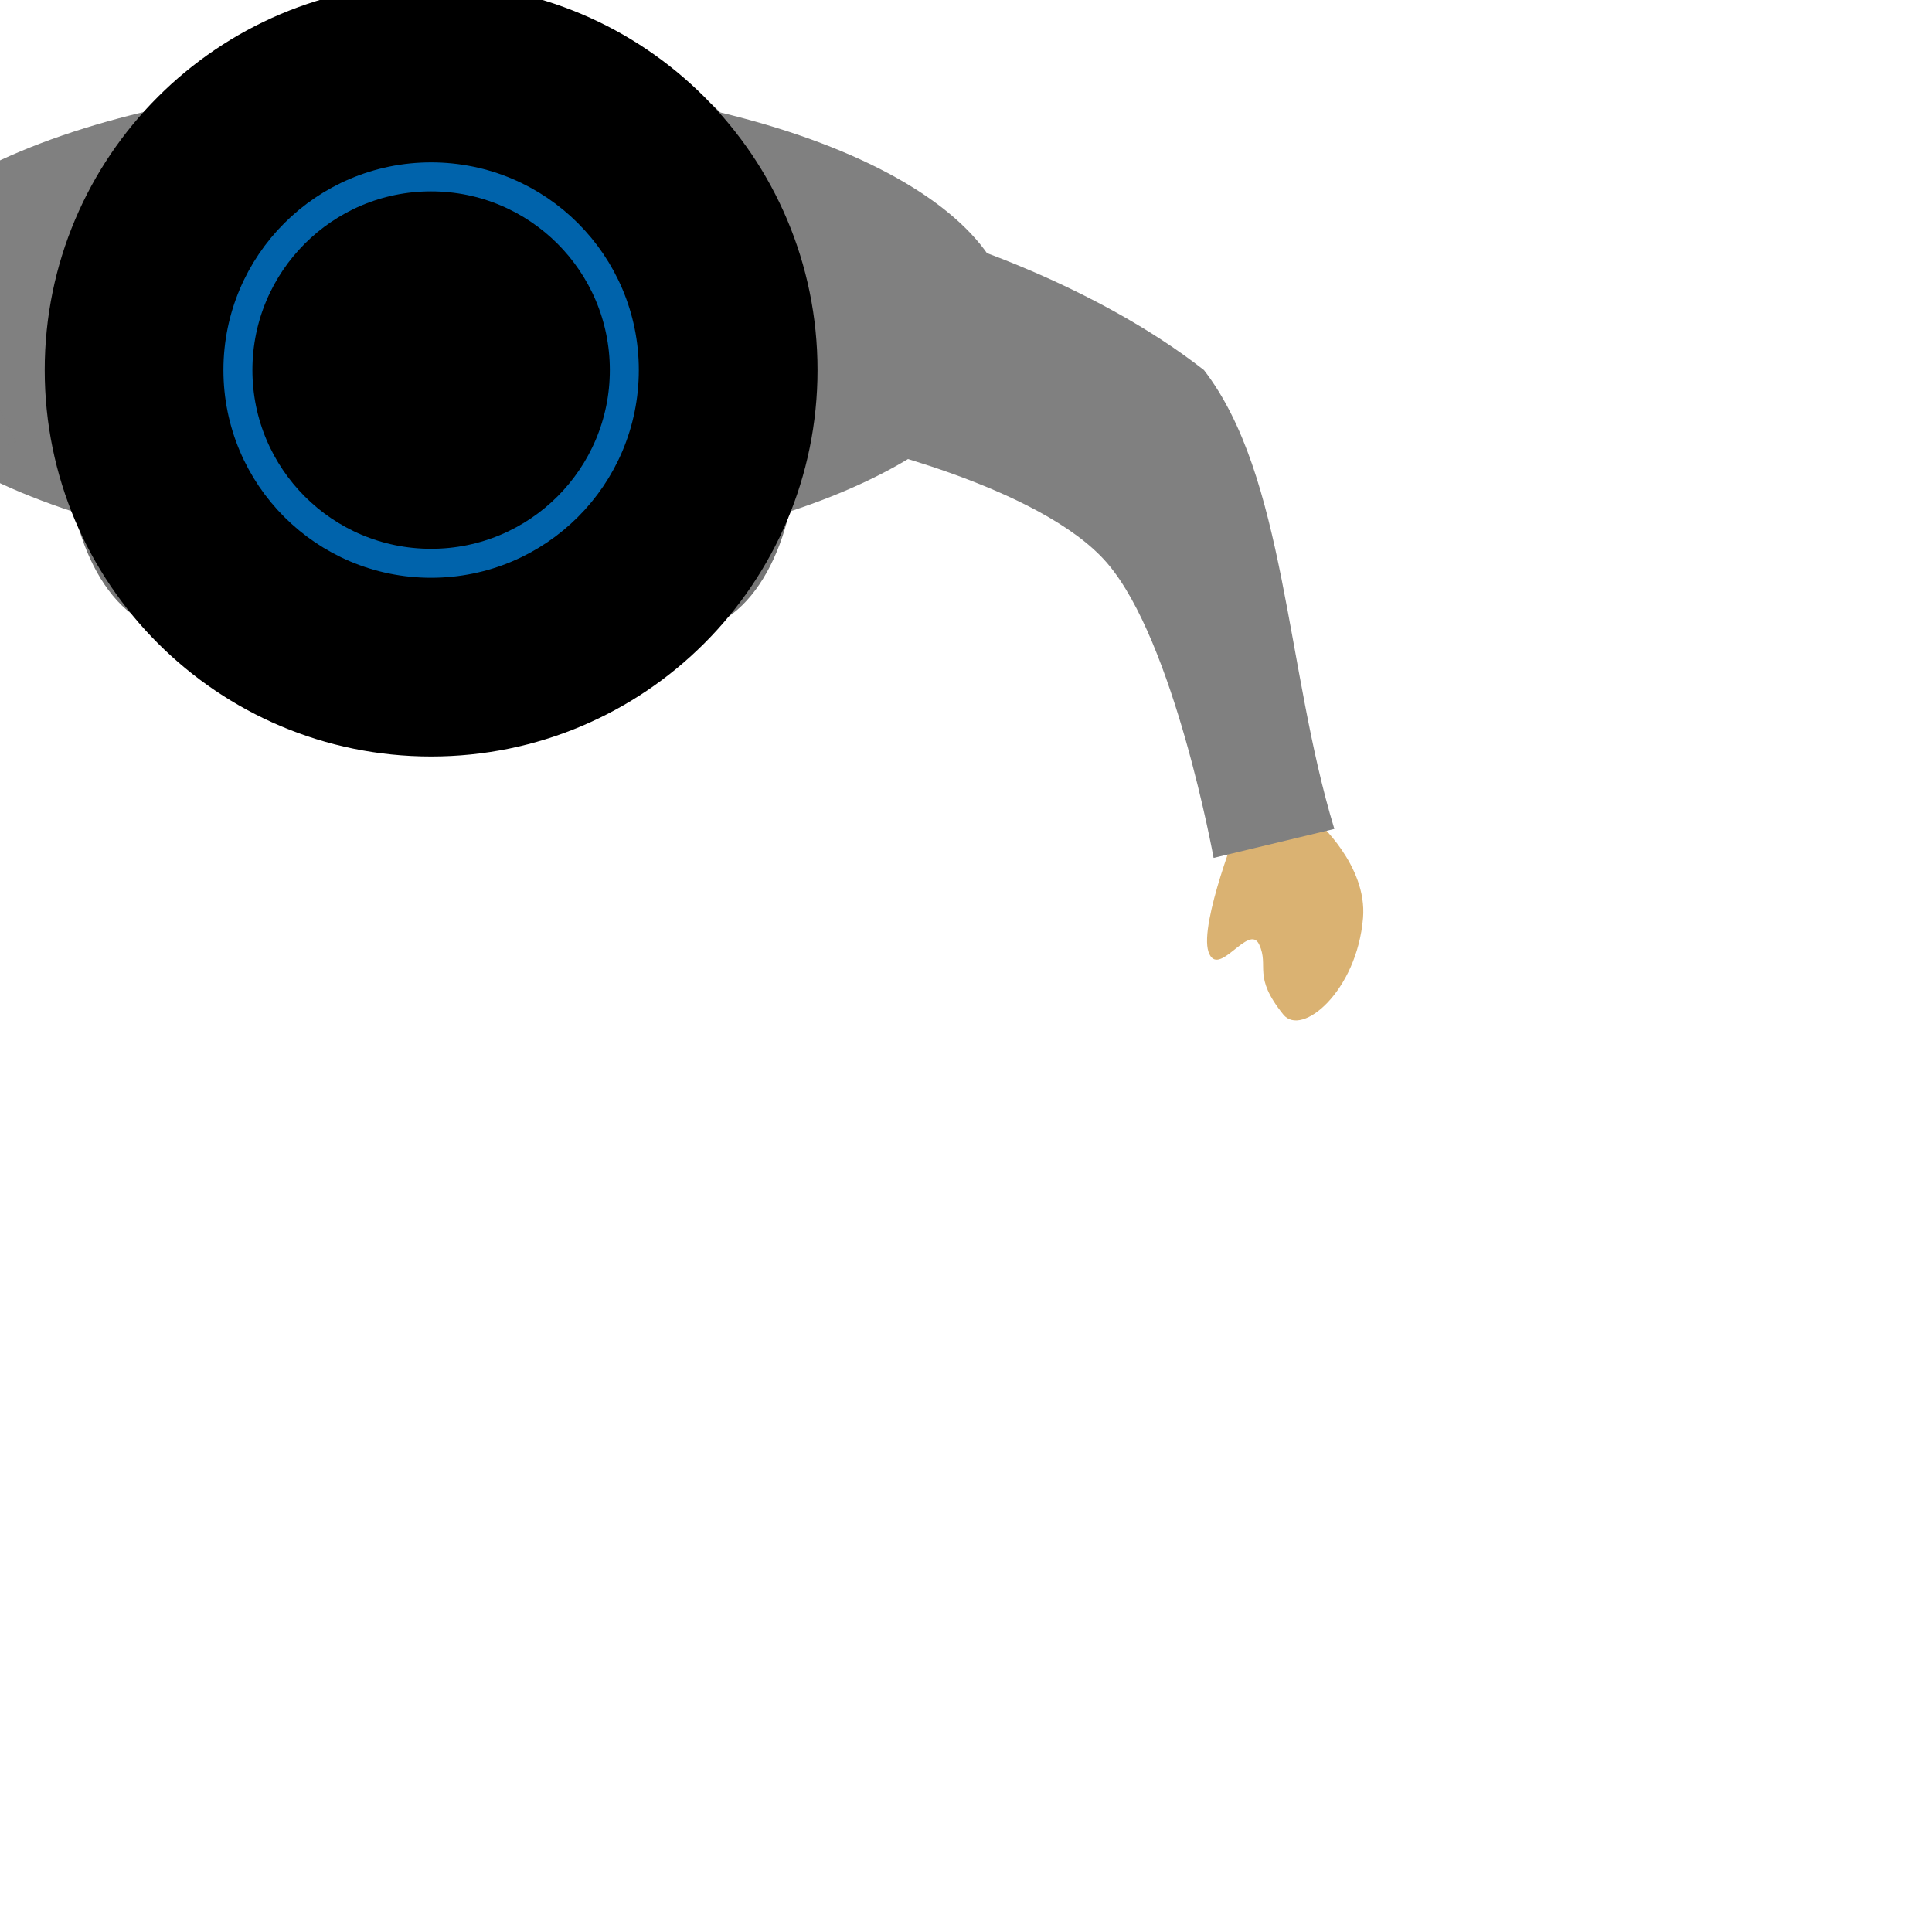
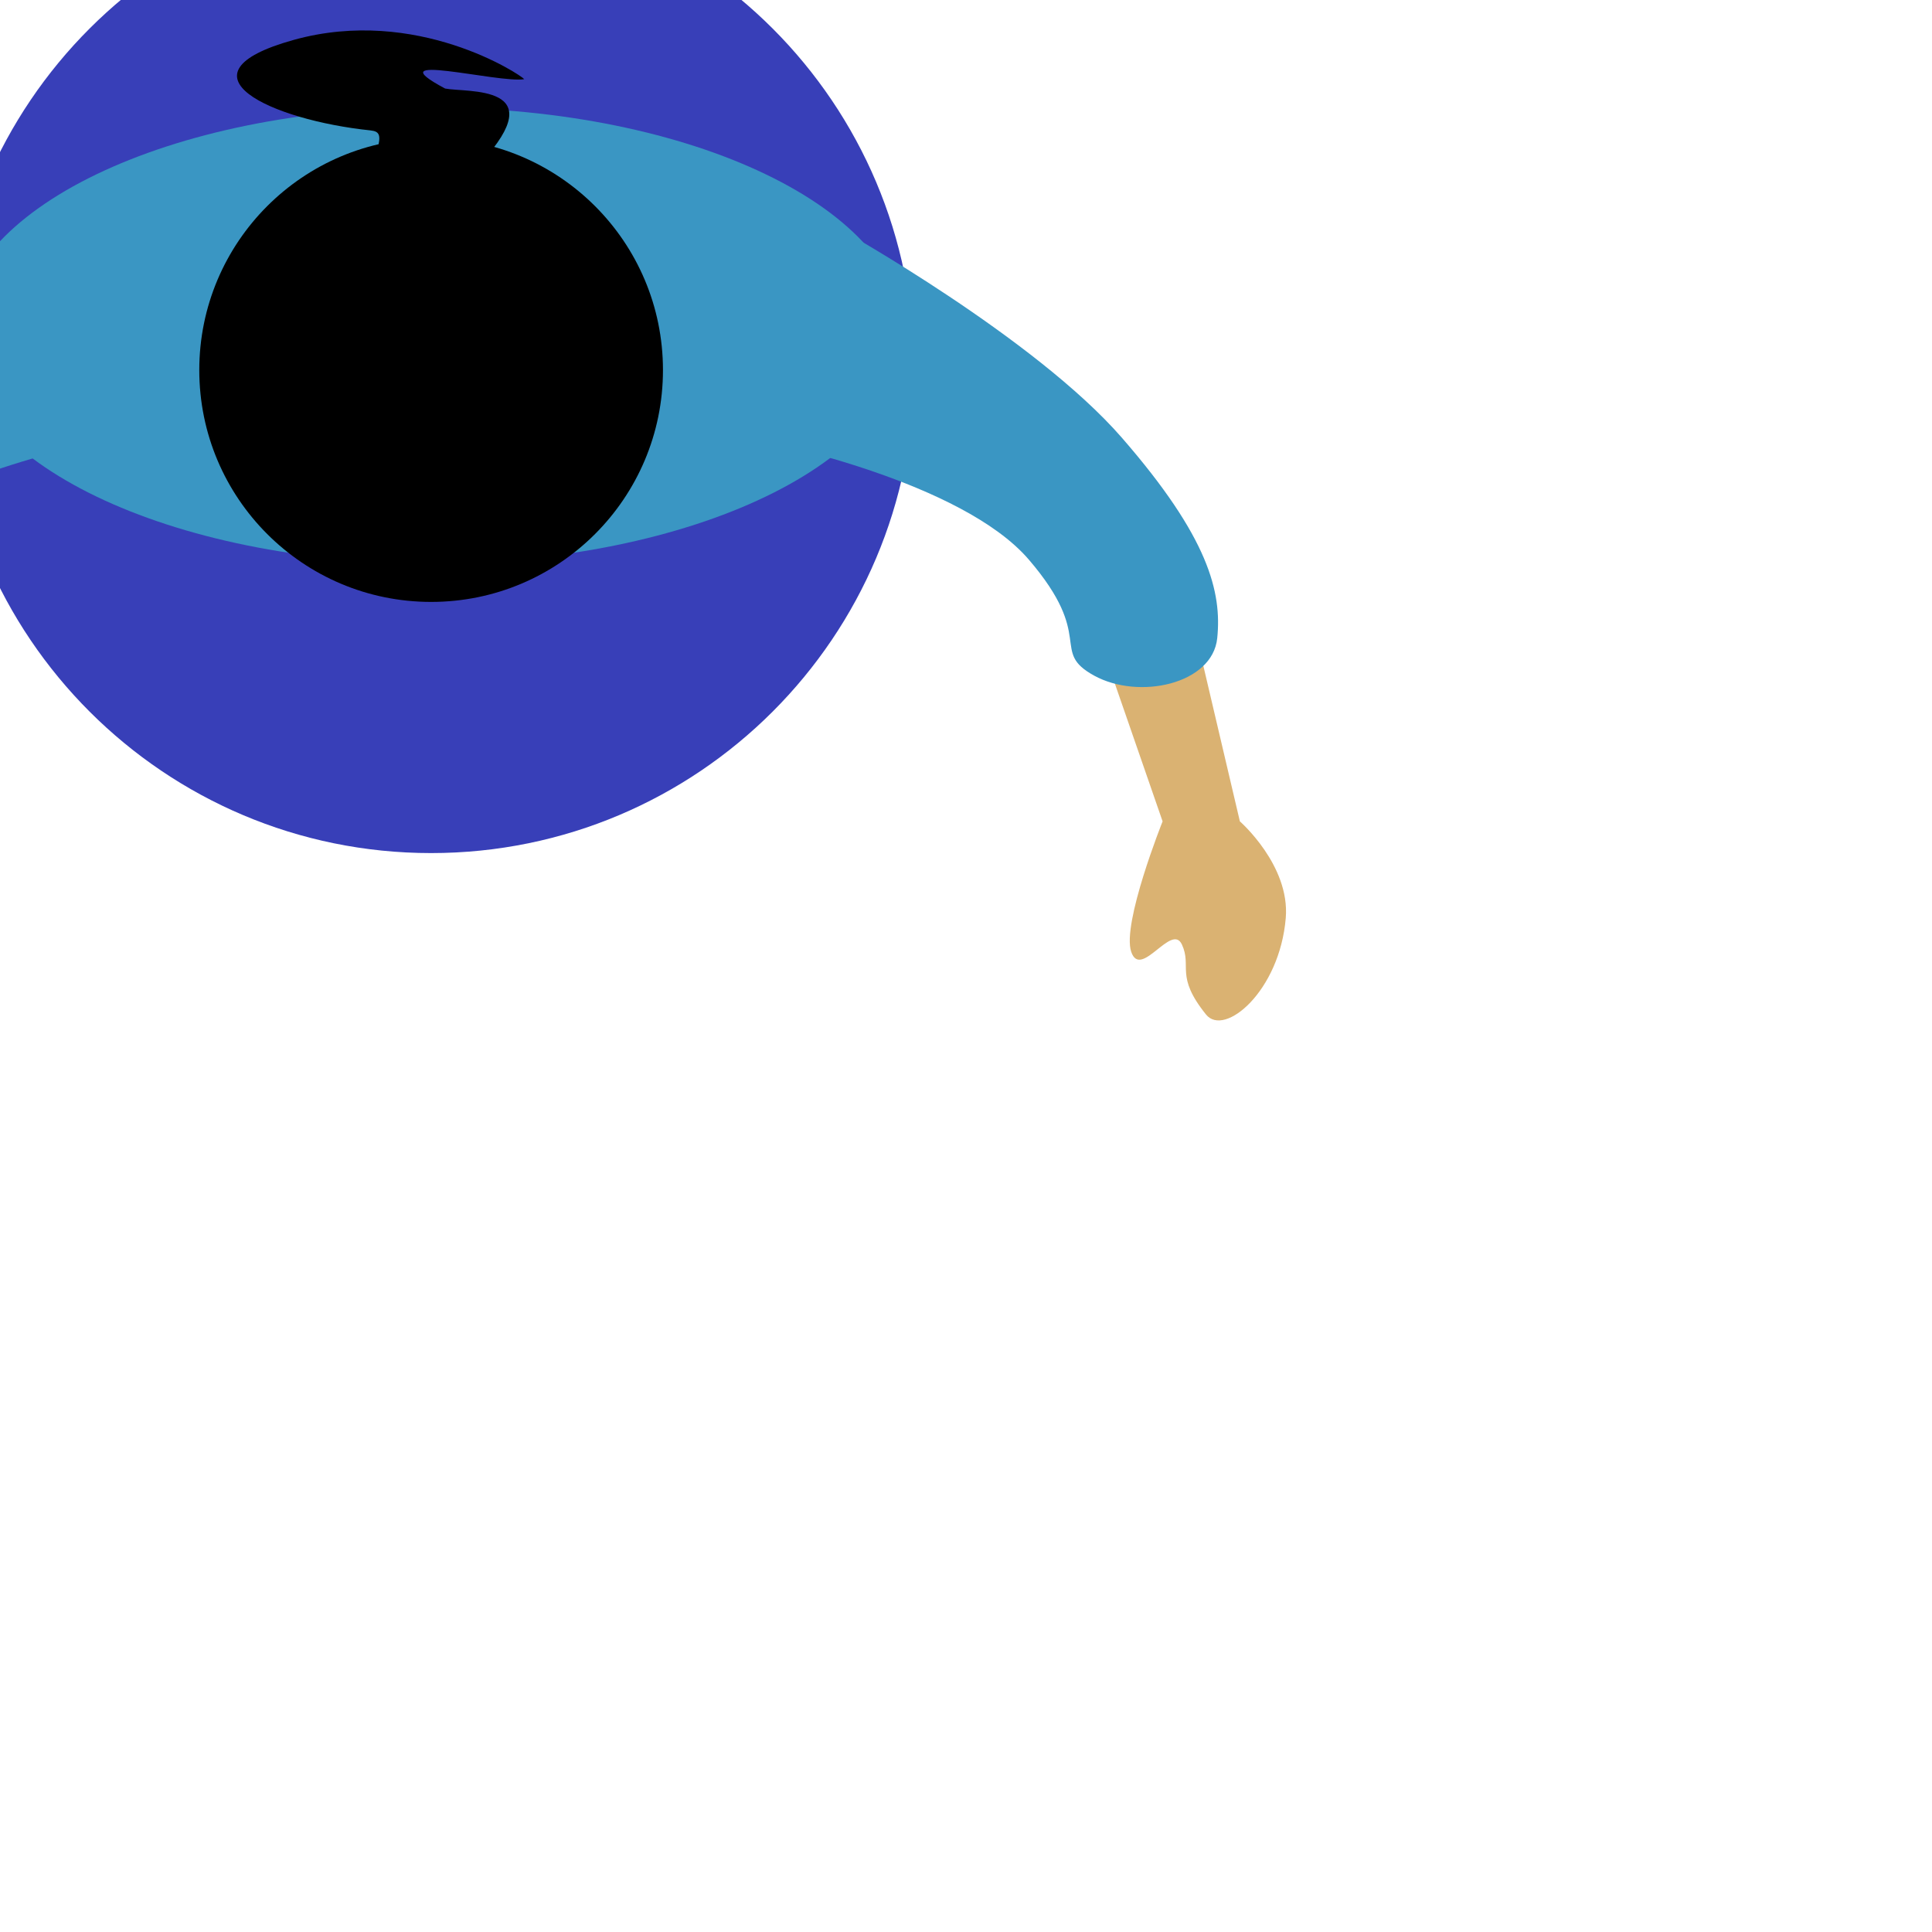
<svg xmlns="http://www.w3.org/2000/svg" width="100" height="100" viewBox="0 0 100 100" id="svg3431" version="1.1">
  <defs id="defs3433">
    <marker orient="auto" refY="0.0" refX="0.0" id="Arrow1Lend" style="overflow:visible;">
      <path id="path4359" d="M 0.0,0.0 L 5.0,-5.0 L -12.5,0.0 L 5.0,5.0 L 0.0,0.0 z " style="fill-rule:evenodd;stroke:#000000;stroke-width:1.0pt;" transform="scale(0.8) rotate(180) translate(12.5,0)" />
    </marker>
    <marker orient="auto" refY="0.0" refX="0.0" id="Arrow1Lstart" style="overflow:visible">
      <path id="path4356" d="M 0.0,0.0 L 5.0,-5.0 L -12.5,0.0 L 5.0,5.0 L 0.0,0.0 z " style="fill-rule:evenodd;stroke:#000000;stroke-width:1.0pt" transform="scale(0.8) translate(12.5,0)" />
    </marker>
  </defs>
-   <g id="man" transform="translate(-28.70711,-9.292894)">
+   <g id="man" transform="translate(-28.70711,-9.292894)" display="none" style="display:none">
    <g id="g4765" class="bottom">
      <g id="g4819" class="leg leg--right">
        <ellipse transform="scale(1,-1)" ry="9" rx="5" cy="-23.445" cx="39.162" id="ellipse4342" style="fill:#af7d24;fill-opacity:1;stroke:#323232;stroke-width:1.5;stroke-miterlimit:4;stroke-dasharray:none;stroke-opacity:0.671" />
        <ellipse transform="scale(1,-1)" style="fill:#af7d24;fill-opacity:1;stroke:#323232;stroke-width:1.5;stroke-miterlimit:4;stroke-dasharray:none;stroke-opacity:0.671" id="path4313" cx="37.912" cy="-32.173" rx="5" ry="9" />
        <path style="fill:#4c4c4c;fill-opacity:1;fill-rule:evenodd;stroke:none;stroke-width:1px;stroke-linecap:butt;stroke-linejoin:miter;stroke-opacity:1" d="m 29.537,31.673 c -0.625,-4.014 1.78,-12.317 4,-14 2.22,-1.683 10.087,-1.437 11.625,1.625 1.489,2.964 2.023,9.271 1,14.375 -0.963,3.927 -16,2.014 -16.625,-2 z" id="path4315" />
      </g>
      <g id="g4835" class="leg leg--left">
        <ellipse style="fill:#af7d24;fill-opacity:1;stroke:#323232;stroke-width:1.5;stroke-miterlimit:4;stroke-dasharray:none;stroke-opacity:0.671" id="ellipse4826" cx="-62.964" cy="-23.445" rx="5" ry="9" transform="scale(-1,-1)" />
        <ellipse ry="9" rx="5" cy="-32.173" cx="-64.214" id="ellipse4828" style="fill:#af7d24;fill-opacity:1;stroke:#323232;stroke-width:1.5;stroke-miterlimit:4;stroke-dasharray:none;stroke-opacity:0.671" transform="scale(-1,-1)" />
        <path id="path4830" d="m 72.589,31.673 c 0.625,-4.014 -1.78,-12.317 -4,-14 -2.22,-1.683 -10.087,-1.437 -11.625,1.625 -1.489,2.964 -2.023,9.271 -1,14.375 0.963,3.927 16,2.014 16.625,-2 z" style="fill:#4c4c4c;fill-opacity:1;fill-rule:evenodd;stroke:none;stroke-width:1px;stroke-linecap:butt;stroke-linejoin:miter;stroke-opacity:1" />
      </g>
    </g>
    <g id="g4779" class="top">
      <ellipse transform="scale(1,-1)" ry="12.5" rx="30" cy="-25.948" cx="51.022" id="path4247" style="fill:#808080;stroke:none;stroke-opacity:0.671" />
      <g class="hands" id="g4757">
        <g id="g4749">
          <path id="path4307" d="m 5.162,51.807 c 0,0 -2.601,2.269 -2.375,5 0.314,3.789 3.172,6.181 4.125,5 1.62,-2.01 0.717,-2.473 1.25,-3.625 0.533,-1.153 2.133,1.832 2.625,0.375 0.492,-1.457 -1.625,-6.75 -1.625,-6.75 z" style="fill:#dab272;fill-opacity:1;fill-rule:evenodd;stroke:none;stroke-width:1px;stroke-linecap:butt;stroke-linejoin:miter;stroke-opacity:1" />
          <path id="path4249" d="m 24.272,21.698 c 0,0 -7.485,2.235 -13.25,6.75 -4.235,5.484 -4.235,15.485 -6.75,23.75 l 6.25,1.5 c 0,0 2.024,-11.195 5.5,-15.25 3.476,-4.055 13.5,-6.25 13.5,-6.25 z" style="fill:#808080;fill-rule:evenodd;stroke:none;stroke-width:1px;stroke-linecap:butt;stroke-linejoin:miter;stroke-opacity:0.671" />
        </g>
        <g id="g4753">
          <path style="fill:#dab272;fill-opacity:1;fill-rule:evenodd;stroke:none;stroke-width:1px;stroke-linecap:butt;stroke-linejoin:miter;stroke-opacity:1" d="m 96.883,51.807 c 0,0 2.601,2.269 2.375,5 -0.314,3.789 -3.172,6.181 -4.125,5 -1.62,-2.01 -0.717,-2.473 -1.25,-3.625 -0.533,-1.153 -2.133,1.832 -2.625,0.375 -0.492,-1.457 1.625,-6.75 1.625,-6.75 z" id="path4309" />
          <path style="fill:#808080;fill-rule:evenodd;stroke:none;stroke-width:1px;stroke-linecap:butt;stroke-linejoin:miter;stroke-opacity:0.671" d="m 77.773,21.698 c 0,0 7.485,2.235 13.25,6.75 4.235,5.484 4.235,15.485 6.75,23.75 l -6.25,1.5 c 0,0 -2.024,-11.195 -5.5,-15.25 -3.476,-4.055 -13.5,-6.25 -13.5,-6.25 z" id="path4311" />
        </g>
      </g>
      <g class="head" id="g4775">
        <circle style="fill:#000000;stroke:none;stroke-opacity:1" id="path3443" cx="51.022" cy="-28.448" r="20" transform="scale(1,-1)" />
        <circle style="fill:#000000;stroke:#0094ff;stroke-width:1.5;stroke-miterlimit:4;stroke-dasharray:none;stroke-opacity:0.671" id="path3445" cx="51.022" cy="-28.448" r="10" transform="scale(1,-1)" />
      </g>
    </g>
  </g>
-   <g transform="translate(-28.70711,-9.292894)" id="woman" display="none" style="display:none">
+   <g transform="translate(-28.70711,-9.292894)" id="woman">
    <g id="g4717" class="bottom">
-       <g class="leg leg--left" transform="matrix(-1,0,0,-1,99.14893,1021.227)" id="g4709">
-         <ellipse style="fill:#d1d1d1;fill-opacity:1;stroke:#323232;stroke-width:1.292;stroke-miterlimit:4;stroke-dasharray:none;stroke-opacity:0.671" id="ellipse4711" cx="38.068" cy="993.187" rx="3.911" ry="8.53" />
-         <ellipse ry="8.53" rx="3.911" cy="1010.246" cx="38.51" id="ellipse4713" style="fill:#d1d1d1;fill-opacity:1;stroke:#323232;stroke-width:1.292;stroke-miterlimit:4;stroke-dasharray:none;stroke-opacity:0.671" />
+       <g id="g4849" class="leg leg--left">
+         <ellipse style="opacity:0.85;fill:#d1d1d1;fill-opacity:0.945;stroke:#323232;stroke-width:1.292;stroke-miterlimit:4;stroke-dasharray:none;stroke-opacity:0.671" id="ellipse4846" cx="-60.751" cy="-30.483" rx="3.911" ry="12" transform="scale(-1,-1)" />
      </g>
-       <g class="leg leg--right" id="g4665" transform="matrix(1,0,0,-1,3.036688,1039.669)">
-         <ellipse ry="8.53" rx="3.911" cy="993.187" cx="38.068" id="ellipse4669" style="fill:#d1d1d1;fill-opacity:1;stroke:#323232;stroke-width:1.292;stroke-miterlimit:4;stroke-dasharray:none;stroke-opacity:0.671" />
-         <ellipse style="fill:#d1d1d1;fill-opacity:1;stroke:#323232;stroke-width:1.292;stroke-miterlimit:4;stroke-dasharray:none;stroke-opacity:0.671" id="ellipse4707" cx="38.51" cy="1010.246" rx="3.911" ry="8.53" />
+       <g id="g4841" class="leg leg--right">
+         <ellipse transform="scale(1,-1)" ry="12" rx="3.911" cy="-30.483" cx="41.105" id="ellipse4669" style="opacity:0.85;fill:#d1d1d1;fill-opacity:0.945;stroke:#323232;stroke-width:1.292;stroke-miterlimit:4;stroke-dasharray:none;stroke-opacity:0.671" />
      </g>
-       <circle transform="scale(1,-1)" r="25" cy="-28.448" cx="51.022" id="circle4715" style="fill:#00017e;fill-opacity:1;stroke:none;stroke-width:1.5;stroke-miterlimit:4;stroke-dasharray:none;stroke-opacity:0.671" />
+       <circle transform="scale(1,-1)" r="25" cy="-28.448" cx="51.022" id="circle4715" style="fill:#383fb8;fill-opacity:1;stroke:none;stroke-width:1.5;stroke-miterlimit:4;stroke-dasharray:none;stroke-opacity:0.671" />
    </g>
    <g id="g4726" class="top">
      <ellipse cx="51.022" cy="-26.655" rx="24.5" ry="11.793" style="fill:#3a96c3;fill-opacity:1;stroke:none;stroke-opacity:0.671" id="ellipse4681" transform="scale(1,-1)" />
      <g id="g4745" class="head">
        <circle transform="scale(1,-1)" r="12" cy="-28.448" cx="51.022" id="circle4691" style="fill:#000000;fill-opacity:1;stroke:none;stroke-width:1.5;stroke-miterlimit:4;stroke-dasharray:none;stroke-opacity:0.671" />
        <path style="fill:#000000;fill-opacity:1;fill-rule:evenodd;stroke:none;stroke-width:1px;stroke-linecap:butt;stroke-linejoin:miter;stroke-opacity:1" d="m 47.092,21.081 c 1.046,-4.186 1.757,-4.938 0.795,-5.038 -5.122,-0.531 -10.341,-2.917 -3.977,-4.685 6.364,-1.768 11.737,1.797 11.932,2.033 -1.325,0.223 -7.821,-1.498 -4.095,0.485 1.149,0.221 5.579,-0.238 1.867,3.828 -3.712,4.066 -6.522,3.377 -6.522,3.377 z" id="path4695" />
      </g>
      <g id="g4737" class="hands">
        <g id="g4697">
          <path id="path4685" d="m 92.883,51.807 c 0,0 2.601,2.269 2.375,5 -0.314,3.789 -3.172,6.181 -4.125,5 -1.62,-2.01 -0.717,-2.473 -1.25,-3.625 -0.533,-1.153 -2.133,1.832 -2.625,0.375 -0.492,-1.457 1.625,-6.75 1.625,-6.75 l -3.313,-9.562 4.781,-1.219 z" style="fill:#dab272;fill-opacity:1;fill-rule:evenodd;stroke:none;stroke-width:1px;stroke-linecap:butt;stroke-linejoin:miter;stroke-opacity:1" />
          <path id="path4687" d="m 72.273,21.198 c 0,0 10.001,5.581 14.5,10.75 4.499,5.169 5.18,7.992 4.938,10.375 -0.243,2.383 -4.057,3.213 -6.375,1.938 -2.318,-1.276 0.101,-1.945 -3.375,-6 -3.476,-4.055 -13.438,-6.062 -13.438,-6.062 z" style="fill:#3a96c3;fill-opacity:1;fill-rule:evenodd;stroke:none;stroke-width:1px;stroke-linecap:butt;stroke-linejoin:miter;stroke-opacity:0.671" />
        </g>
        <g id="g4701" transform="matrix(-1,0,0,1,102.17,0)">
          <path style="fill:#dab272;fill-opacity:1;fill-rule:evenodd;stroke:none;stroke-width:1px;stroke-linecap:butt;stroke-linejoin:miter;stroke-opacity:1" d="m 92.883,51.807 c 0,0 2.601,2.269 2.375,5 -0.314,3.789 -3.172,6.181 -4.125,5 -1.62,-2.01 -0.717,-2.473 -1.25,-3.625 -0.533,-1.153 -2.133,1.832 -2.625,0.375 -0.492,-1.457 1.625,-6.75 1.625,-6.75 l -3.313,-9.562 4.781,-1.219 z" id="path4703" />
          <path style="fill:#3a96c3;fill-opacity:1;fill-rule:evenodd;stroke:none;stroke-width:1px;stroke-linecap:butt;stroke-linejoin:miter;stroke-opacity:0.671" d="m 72.273,21.198 c 0,0 10.001,5.581 14.5,10.75 4.499,5.169 5.18,7.992 4.938,10.375 -0.243,2.383 -4.057,3.213 -6.375,1.938 -2.318,-1.276 0.101,-1.945 -3.375,-6 -3.476,-4.055 -13.438,-6.062 -13.438,-6.062 z" id="path4705" />
        </g>
      </g>
    </g>
  </g>
</svg>
